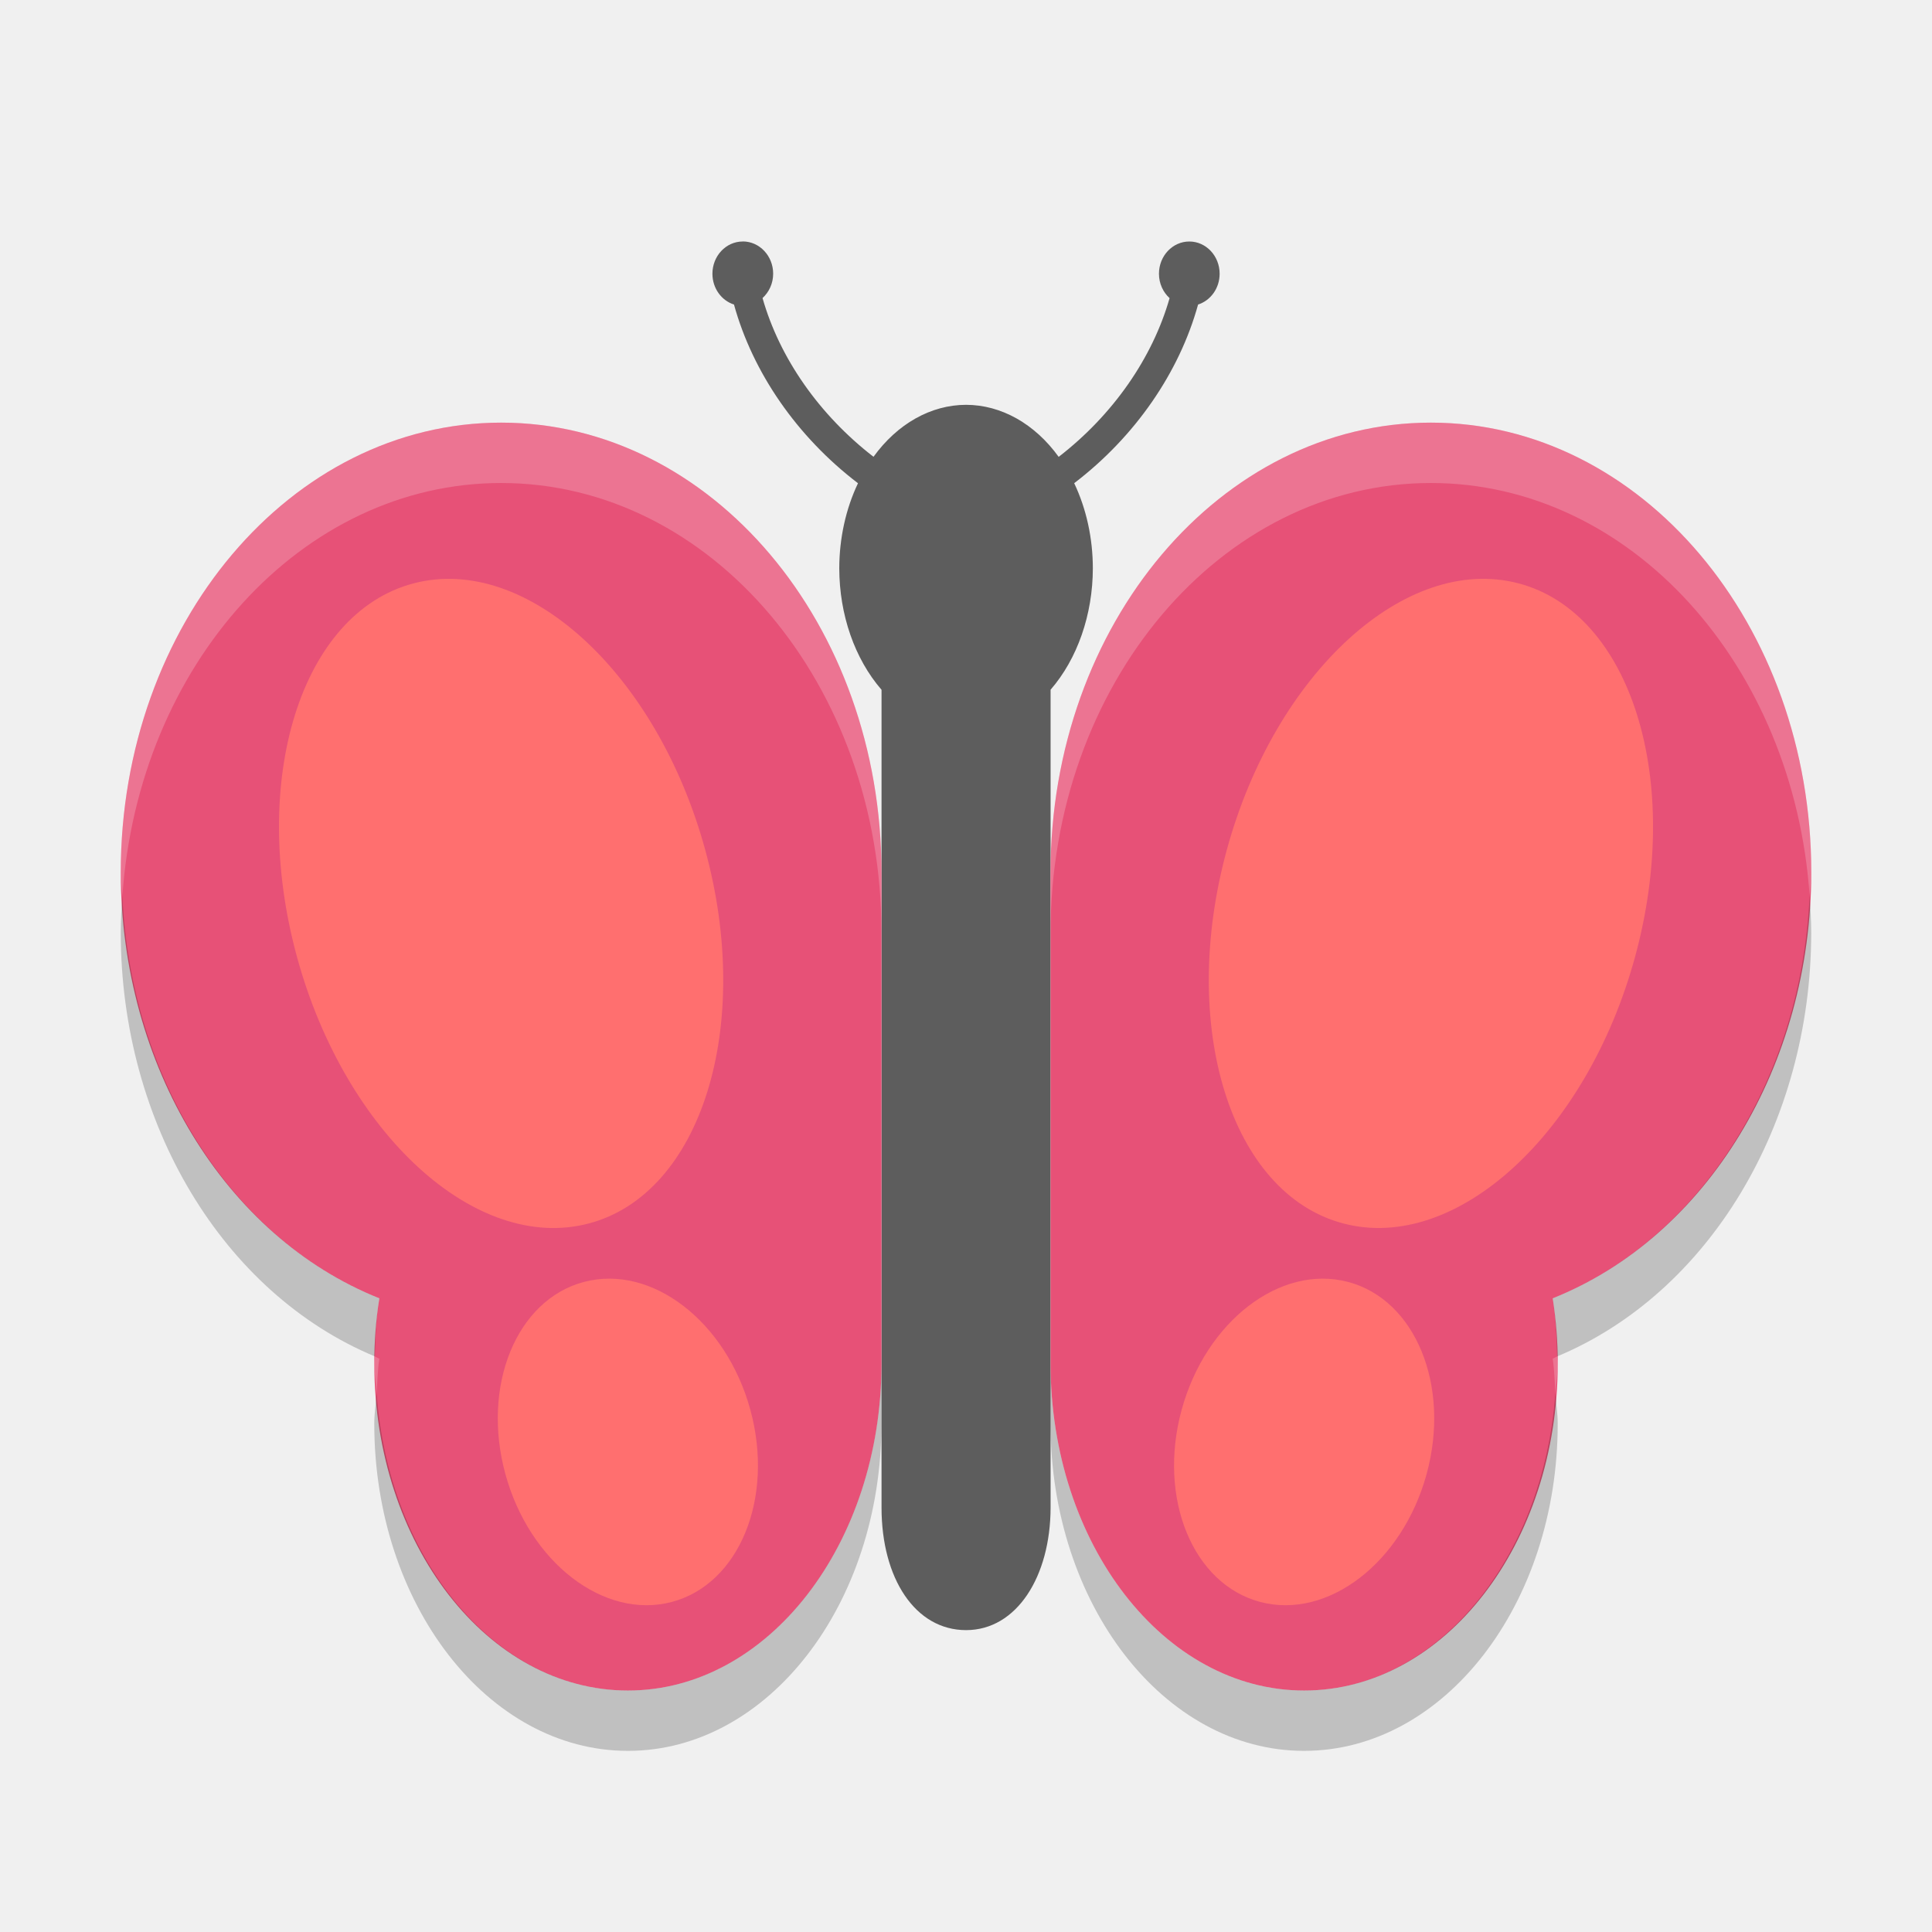
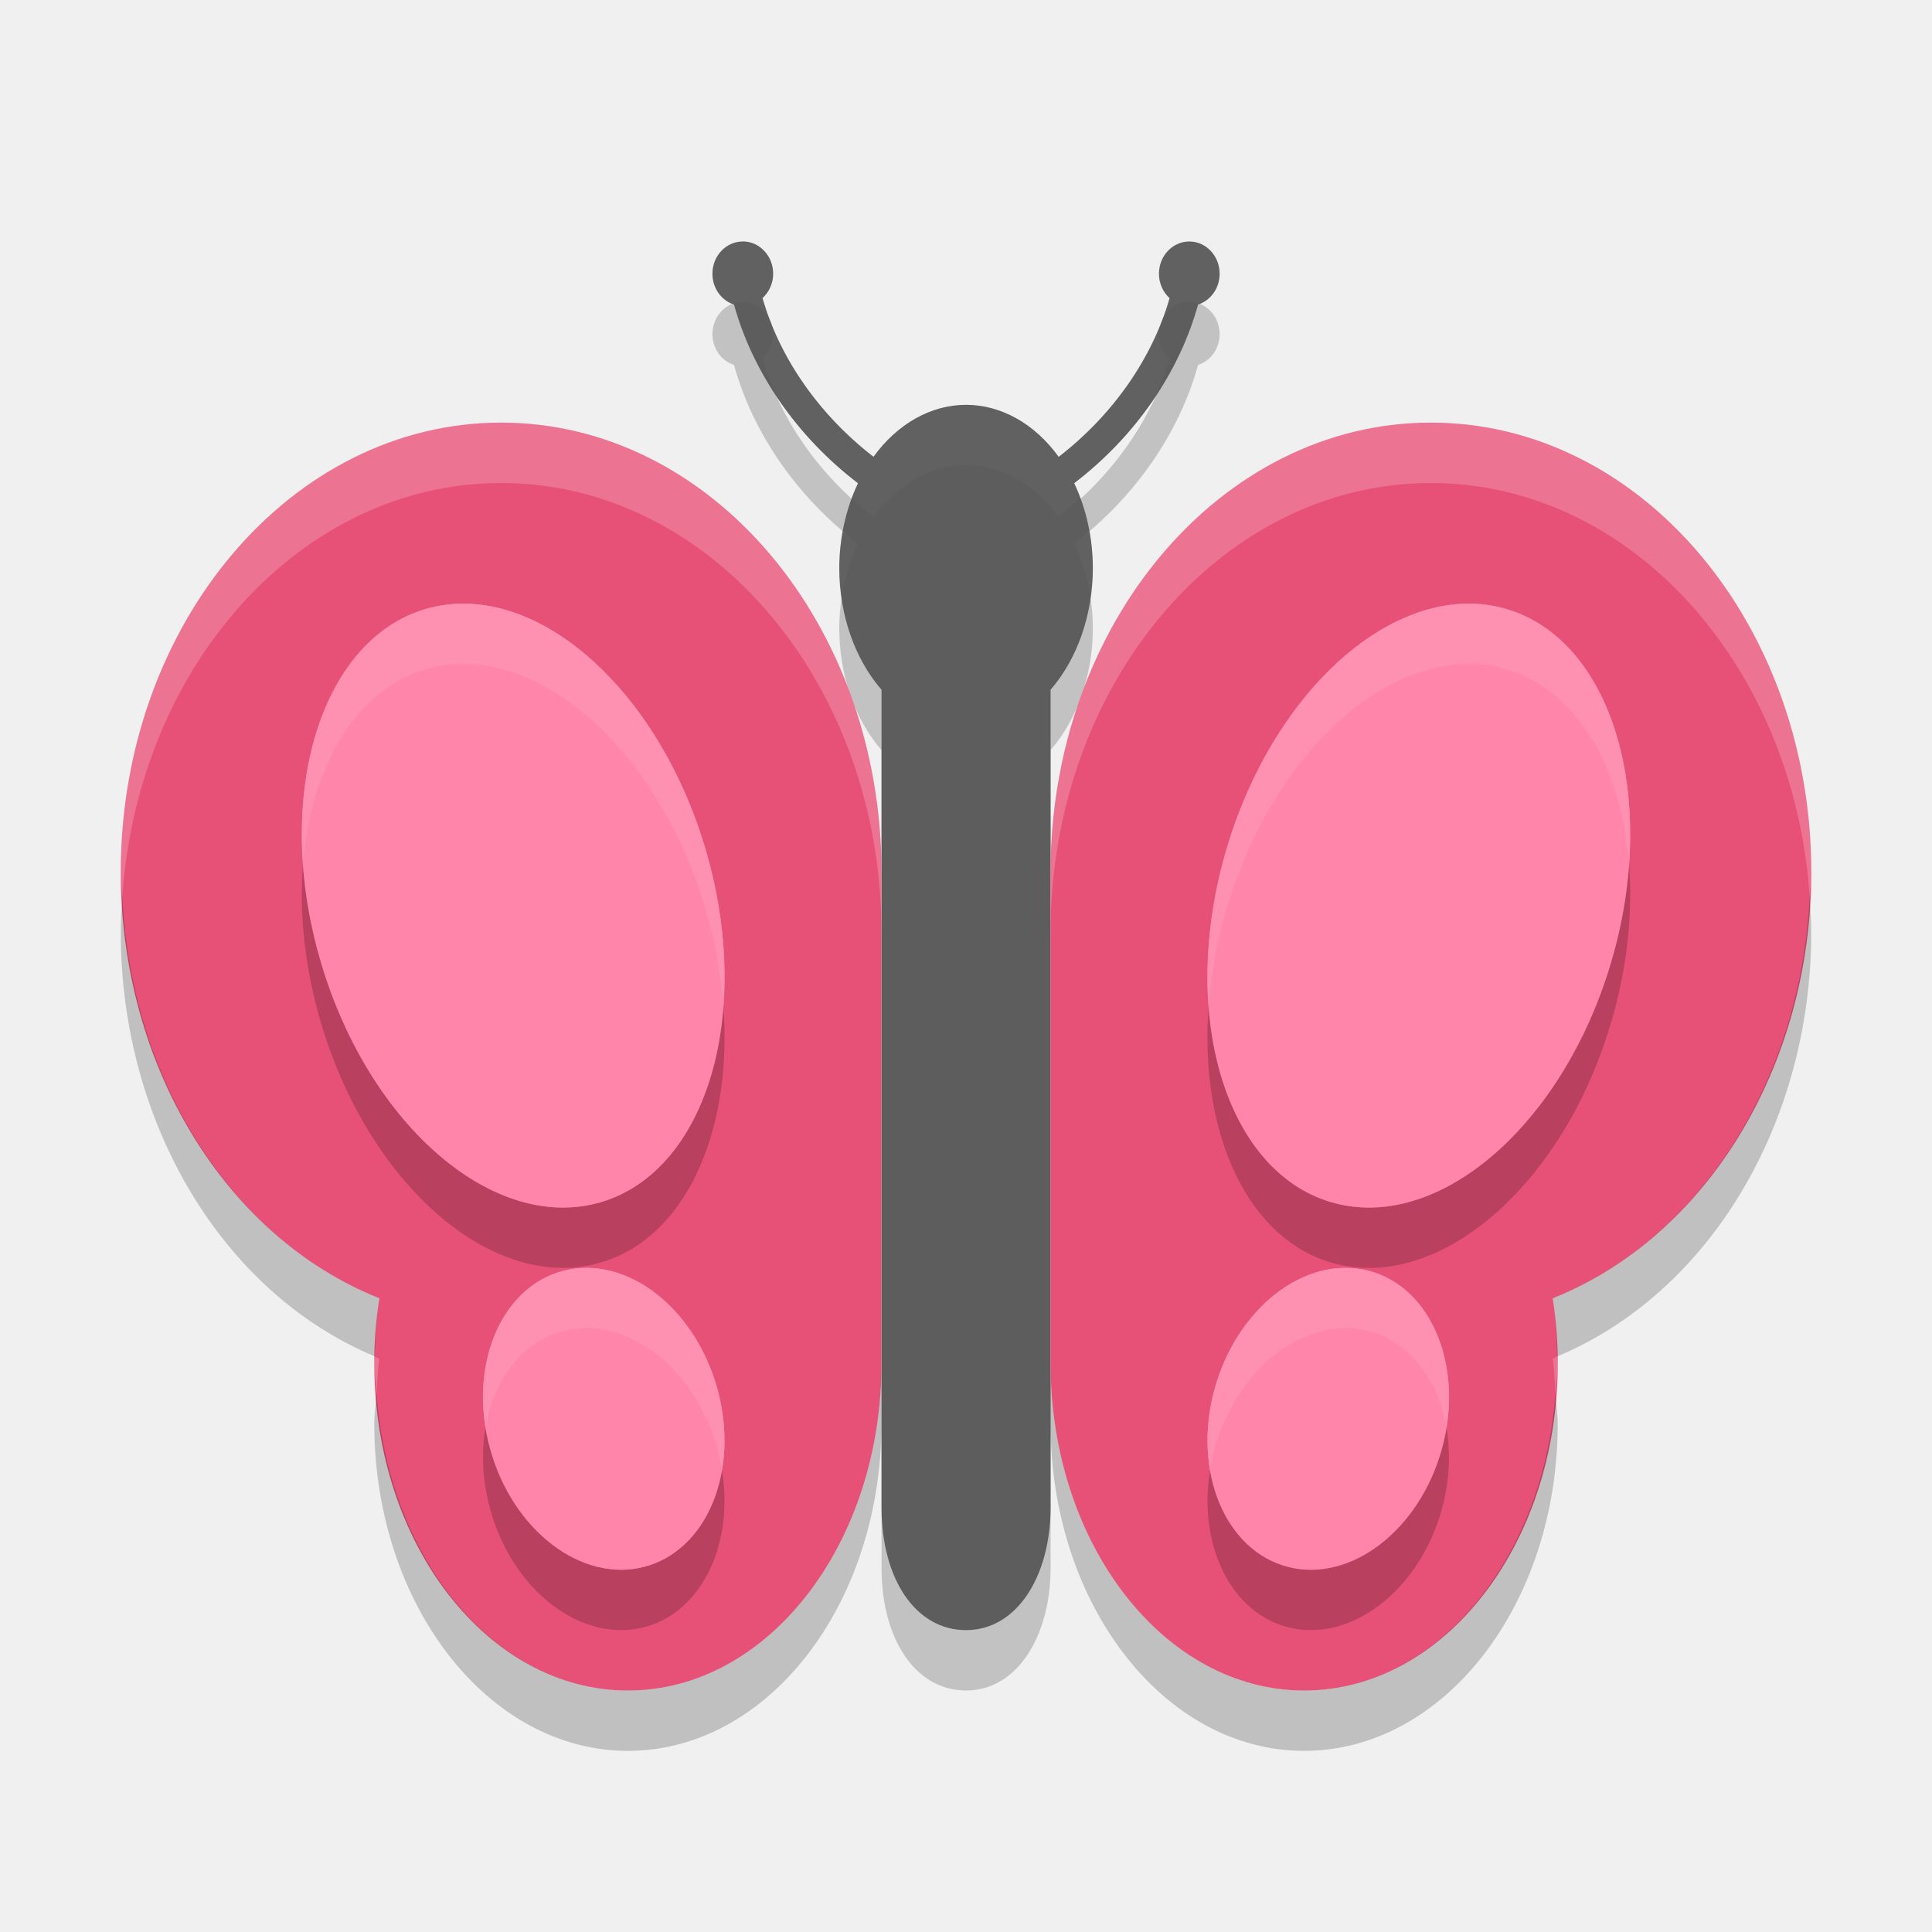
<svg xmlns="http://www.w3.org/2000/svg" height="32" width="32" version="1">
+   <path d="M 12.302,5 C 12.025,5 11.8,5.239 11.8,5.534 c 0,0.241 0.15,0.444 0.357,0.51 0.311,1.127 1.043,2.188 2.054,2.96 a 2.1,2.706 0 0 0 -0.31,1.408 2.1,2.706 0 0 0 0.7,2.013 V 25.97 c 0,1.175 0.559,2.03 1.4,2.03 0.841,0 1.398,-0.89 1.4,-2.029 v -13.547 a 2.1,2.706 0 0 0 0.7,-2.012 2.1,2.706 0 0 0 -0.309,-1.409 c 1.01,-0.771 1.741,-1.833 2.052,-2.959 0.207,-0.066 0.357,-0.269 0.357,-0.51 0,-0.295 -0.225,-0.534 -0.502,-0.534 -0.278,0 -0.503,0.239 -0.503,0.534 0,0.162 0.069,0.307 0.176,0.404 -0.284,0.995 -0.939,1.935 -1.837,2.629 a 2.1,2.706 0 0 0 -1.534,-0.862 2.1,2.706 0 0 0 -1.533,0.861 c -0.899,-0.695 -1.555,-1.634 -1.838,-2.629 0.107,-0.098 0.176,-0.242 0.176,-0.404 0,-0.294 -0.226,-0.534 -0.503,-0.534 z" style="opacity:0.2;fill:#0a0a0a" />
  <path fill="#5d5d5d" d="m12.302 4c-0.277 0-0.502 0.239-0.502 0.534 0 0.241 0.15 0.444 0.357 0.51 0.311 1.127 1.043 2.188 2.054 2.96a2.1 2.706 0 0 0 -0.31 1.408 2.1 2.706 0 0 0 0.7 2.013v13.545c0 1.175 0.559 2.03 1.4 2.03 0.841 0 1.398-0.89 1.4-2.029v-13.547a2.1 2.706 0 0 0 0.7 -2.012 2.1 2.706 0 0 0 -0.309 -1.409c1.01-0.771 1.741-1.833 2.052-2.959 0.207-0.066 0.357-0.269 0.357-0.51 0-0.295-0.225-0.534-0.502-0.534-0.278 0-0.503 0.239-0.503 0.534 0 0.162 0.069 0.307 0.176 0.404-0.284 0.995-0.939 1.935-1.837 2.629a2.1 2.706 0 0 0 -1.534 -0.862 2.1 2.706 0 0 0 -1.533 0.861c-0.899-0.695-1.555-1.634-1.838-2.629 0.107-0.098 0.176-0.242 0.176-0.404 0-0.294-0.226-0.534-0.503-0.534z" />
  <g transform="matrix(.7 0 0 .67742 -.8 -1.129)">
    <path transform="matrix(1.4286 0 0 1.4762 1.1429 1.6667)" fill="#e75177" d="m8.301 7c-3.479 0-6.301 3.336-6.301 7.451 0.003 3.194 1.725 6.031 4.283 7.053-0.056 0.354-0.084 0.714-0.084 1.076 0 2.993 1.882 5.42 4.201 5.42 2.32 0 4.2-2.427 4.2-5.42v-8.129c0-4.115-2.82-7.451-6.299-7.451zm15.398 0c-3.479 0-6.299 3.336-6.299 7.451v8.129c0 2.993 1.88 5.42 4.2 5.42 2.319 0 4.201-2.427 4.201-5.42 0-0.362-0.029-0.722-0.084-1.076 2.558-1.022 4.28-3.859 4.283-7.053 0-4.115-2.821-7.451-6.301-7.451z" />
  </g>
-   <g fill="#ff6f6f" transform="matrix(1 0 0 1.0006 0 -.016843)">
-     <ellipse rx="3.495" transform="matrix(.96724 -.25388 .26384 .96457 0 0)" ry="5.493" cy="16.589" cx="4.056" />
-     <ellipse rx="3.495" ry="5.493" transform="matrix(-.96724 -.25388 -.26384 .96457 0 0)" cy="8.464" cx="-26.812" />
-     <path d="m12.428 23.353a2.747 2.097 73.877 0 1 -1.304 3.182 2.747 2.097 73.877 0 1 -2.753 -2.117 2.747 2.097 73.877 0 1 1.304 -3.182 2.747 2.097 73.877 0 1 2.753 2.117z" />
-     <path d="m19.572 23.353a2.097 2.747 16.123 0 0 1.304 3.182 2.097 2.747 16.123 0 0 2.753 -2.117 2.097 2.747 16.123 0 0 -1.304 -3.182 2.097 2.747 16.123 0 0 -2.753 2.117z" />
-   </g>
+   <ellipse style="fill:#ff85aa" cx="4.147" cy="16.646" ry="5.121" transform="matrix(0.9685907,-0.2486606,0.2693286,0.9630483,0,0)" rx="3.321" />
+   <ellipse style="fill:#ff85aa" cx="-26.678" cy="8.687" transform="matrix(-0.9685907,-0.2486606,-0.2693286,0.9630483,0,0)" ry="5.121" rx="3.321" />
+   <path style="fill:#ff85aa" d="m 11.883,23.007 a 2.542,1.946 73.663 0 1 -1.211,2.944 2.542,1.946 73.663 0 1 -2.556,-1.958 2.542,1.946 73.663 0 1 1.211,-2.944 2.542,1.946 73.663 0 1 2.556,1.958 z" />
+   <path style="fill:#ff85aa" d="m 20.117,23.007 a 1.946,2.542 16.337 0 0 1.211,2.944 1.946,2.542 16.337 0 0 2.556,-1.958 1.946,2.542 16.337 0 0 -1.211,-2.944 1.946,2.542 16.337 0 0 -2.556,1.958 z" />
  <g transform="matrix(.7 0 0 .67742 -.8 -1.129)">
    <path opacity=".2" transform="matrix(1.4286 0 0 1.4762 1.1429 1.6667)" fill="#fff" d="m8.301 7c-3.479 0-6.301 3.336-6.301 7.451 0 0.133 0.021 0.26 0.027 0.391 0.263-3.83 2.968-6.842 6.274-6.842 3.479 0 6.299 3.336 6.299 7.451v-1c0-4.115-2.82-7.451-6.299-7.451zm15.398 0c-3.479 0-6.299 3.336-6.299 7.451v1c0-4.115 2.82-7.451 6.299-7.451 3.306 0 6.011 3.012 6.274 6.842 0.006-0.131 0.027-0.258 0.027-0.391 0-4.115-2.821-7.451-6.301-7.451zm-17.49 15.467c-0.001 0.038-0.01 0.075-0.01 0.113 0 0.171 0.027 0.331 0.039 0.498 0.014-0.192 0.015-0.385 0.045-0.574-0.026-0.01-0.049-0.027-0.074-0.037zm19.582 0c-0.026 0.01-0.048 0.027-0.074 0.037 0.029 0.189 0.031 0.382 0.045 0.574 0.012-0.167 0.039-0.327 0.039-0.498 0-0.038-0.009-0.075-0.01-0.113z" />
  </g>
  <g opacity=".2" transform="matrix(.7 0 0 .67742 -.8 -.12945)">
-     <path opacity="1" d="m2.027 14.842c-0.014 0.201-0.027 0.403-0.027 0.609 0.003 3.161 1.694 5.968 4.209 7.016 0.005-0.323 0.024-0.646 0.074-0.963-2.452-0.98-4.118-3.632-4.256-6.662zm27.945 0c-0.138 3.03-1.804 5.682-4.256 6.662 0.05 0.317 0.069 0.64 0.074 0.963 2.515-1.048 4.206-3.854 4.209-7.016 0-0.206-0.014-0.408-0.027-0.609zm-15.373 7.738c0 2.993-1.88 5.42-4.199 5.42-2.187 0-3.964-2.166-4.162-4.922-0.012 0.168-0.039 0.333-0.039 0.502 0 2.993 1.882 5.42 4.201 5.42 2.32 0 4.199-2.427 4.199-5.42v-1zm2.801 0v1c0 2.993 1.88 5.42 4.199 5.42 2.32 0 4.201-2.427 4.201-5.42 0-0.169-0.027-0.334-0.039-0.502-0.198 2.756-1.975 4.922-4.162 4.922-2.32 0-4.199-2.427-4.199-5.42z" transform="matrix(1.4286 0 0 1.4762 1.1429 .19048)" />
+     <path d="m2.027 14.842c-0.014 0.201-0.027 0.403-0.027 0.609 0.003 3.161 1.694 5.968 4.209 7.016 0.005-0.323 0.024-0.646 0.074-0.963-2.452-0.98-4.118-3.632-4.256-6.662zm27.945 0c-0.138 3.03-1.804 5.682-4.256 6.662 0.05 0.317 0.069 0.64 0.074 0.963 2.515-1.048 4.206-3.854 4.209-7.016 0-0.206-0.014-0.408-0.027-0.609zm-15.373 7.738c0 2.993-1.88 5.42-4.199 5.42-2.187 0-3.964-2.166-4.162-4.922-0.012 0.168-0.039 0.333-0.039 0.502 0 2.993 1.882 5.42 4.201 5.42 2.32 0 4.199-2.427 4.199-5.42v-1zm2.801 0v1c0 2.993 1.88 5.42 4.199 5.42 2.32 0 4.201-2.427 4.201-5.42 0-0.169-0.027-0.334-0.039-0.502-0.198 2.756-1.975 4.922-4.162 4.922-2.32 0-4.199-2.427-4.199-5.42z" transform="matrix(1.4286 0 0 1.4762 1.1429 .19048)" />
  </g>
+   <path d="m 7.787,11.002 a 5.121,3.32 73.487 0 0 -0.666,0.066 5.121,3.32 73.487 0 0 -1.838,5.758 5.121,3.32 73.487 0 0 4.596,4.105 5.121,3.32 73.487 0 0 1.838,-5.758 5.121,3.32 73.487 0 0 -3.93,-4.172 z m 16.426,0 a 3.32,5.121 16.513 0 0 -3.93,4.172 3.32,5.121 16.513 0 0 1.838,5.758 3.32,5.121 16.513 0 0 4.596,-4.105 3.32,5.121 16.513 0 0 -1.838,-5.758 3.32,5.121 16.513 0 0 -0.666,-0.066 z M 9.715,22 a 2.542,1.946 73.663 0 0 -0.387,0.049 2.542,1.946 73.663 0 0 -1.211,2.943 2.542,1.946 73.663 0 0 2.555,1.959 2.542,1.946 73.663 0 0 1.211,-2.943 2.542,1.946 73.663 0 0 -2.168,-2.008 z m 12.57,0 a 1.946,2.542 16.337 0 0 -2.168,2.008 1.946,2.542 16.337 0 0 1.211,2.943 1.946,2.542 16.337 0 0 2.555,-1.959 1.946,2.542 16.337 0 0 -1.211,-2.943 1.946,2.542 16.337 0 0 -0.387,-0.049 z" style="opacity:0.2" />
+   <path style="fill:#ff85aa" d="M 7.787 10.002 A 5.121 3.32 73.487 0 0 7.121 10.068 A 5.121 3.32 73.487 0 0 5.283 15.826 A 5.121 3.32 73.487 0 0 9.879 19.932 A 5.121 3.32 73.487 0 0 11.717 14.174 A 5.121 3.32 73.487 0 0 7.787 10.002 z M 24.213 10.002 A 3.32 5.121 16.513 0 0 20.283 14.174 A 3.32 5.121 16.513 0 0 22.121 19.932 A 3.32 5.121 16.513 0 0 26.717 15.826 A 3.32 5.121 16.513 0 0 24.879 10.068 A 3.32 5.121 16.513 0 0 24.213 10.002 z M 9.715 21 A 2.542 1.946 73.663 0 0 9.328 21.049 A 2.542 1.946 73.663 0 0 8.117 23.992 A 2.542 1.946 73.663 0 0 10.672 25.951 A 2.542 1.946 73.663 0 0 11.883 23.008 A 2.542 1.946 73.663 0 0 9.715 21 z M 22.285 21 A 1.946 2.542 16.337 0 0 20.117 23.008 A 1.946 2.542 16.337 0 0 21.328 25.951 A 1.946 2.542 16.337 0 0 23.883 23.992 A 1.946 2.542 16.337 0 0 22.672 21.049 A 1.946 2.542 16.337 0 0 22.285 21 z" />
+   <path style="fill:#f4f4f4;opacity:0.1" d="M 7.787 10.002 A 5.121 3.32 73.487 0 0 7.121 10.068 A 5.121 3.32 73.487 0 0 5.023 14.33 A 5.121 3.32 73.487 0 1 7.121 11.068 A 5.121 3.32 73.487 0 1 7.787 11.002 A 5.121 3.32 73.487 0 1 11.717 15.174 A 5.121 3.32 73.487 0 1 11.977 16.67 A 5.121 3.32 73.487 0 0 11.717 14.174 A 5.121 3.32 73.487 0 0 7.787 10.002 z M 24.213 10.002 A 3.32 5.121 16.513 0 0 20.283 14.174 A 3.32 5.121 16.513 0 0 20.02 16.668 A 3.32 5.121 16.513 0 1 20.283 15.174 A 3.32 5.121 16.513 0 1 24.213 11.002 A 3.32 5.121 16.513 0 1 24.879 11.068 A 3.32 5.121 16.513 0 1 26.98 14.328 A 3.32 5.121 16.513 0 0 24.879 10.068 A 3.32 5.121 16.513 0 0 24.213 10.002 z M 9.715 21 A 2.542 1.946 73.663 0 0 9.328 21.049 A 2.542 1.946 73.663 0 0 8.043 23.65 A 2.542 1.946 73.663 0 1 9.328 22.049 A 2.542 1.946 73.663 0 1 9.715 22 A 2.542 1.946 73.663 0 1 11.883 24.008 A 2.542 1.946 73.663 0 1 11.957 24.352 A 2.542 1.946 73.663 0 0 11.883 23.008 A 2.542 1.946 73.663 0 0 9.715 21 z M 22.285 21 A 1.946 2.542 16.337 0 0 20.117 23.008 A 1.946 2.542 16.337 0 0 20.045 24.352 A 1.946 2.542 16.337 0 1 20.117 24.008 A 1.946 2.542 16.337 0 1 22.285 22 A 1.946 2.542 16.337 0 1 22.672 22.049 A 1.946 2.542 16.337 0 1 23.955 23.648 A 1.946 2.542 16.337 0 0 22.672 21.049 A 1.946 2.542 16.337 0 0 22.285 21 z" />
+   <path style="fill:#808080;opacity:0.1" d="M 12.303 4 C 12.026 4 11.801 4.238 11.801 4.533 C 11.801 4.767 11.941 4.963 12.139 5.035 C 12.191 5.016 12.245 5 12.303 5 C 12.58 5 12.805 5.239 12.805 5.533 C 12.805 5.696 12.736 5.84 12.629 5.938 C 12.69 6.152 12.777 6.363 12.871 6.57 C 13.228 7.106 13.678 7.597 14.211 8.004 A 2.1 2.706 0 0 0 14.107 8.244 C 14.226 8.353 14.338 8.467 14.467 8.566 A 2.1 2.706 0 0 1 16 7.705 A 2.1 2.706 0 0 1 17.533 8.566 C 17.661 8.467 17.773 8.354 17.891 8.246 A 2.1 2.706 0 0 0 17.791 8.002 C 18.324 7.595 18.772 7.105 19.129 6.57 C 19.224 6.362 19.31 6.153 19.371 5.938 C 19.263 5.84 19.195 5.696 19.195 5.533 C 19.195 5.239 19.422 5 19.699 5 C 19.757 5 19.81 5.014 19.861 5.033 C 20.058 4.961 20.201 4.767 20.201 4.533 C 20.201 4.238 19.976 4 19.699 4 C 19.422 4 19.195 4.239 19.195 4.533 C 19.195 4.696 19.263 4.84 19.371 4.938 C 19.088 5.933 18.432 6.872 17.533 7.566 A 2.1 2.706 0 0 0 16 6.705 A 2.1 2.706 0 0 0 14.467 7.566 C 13.568 6.872 12.912 5.933 12.629 4.938 C 12.736 4.84 12.805 4.696 12.805 4.533 C 12.805 4.239 12.58 4 12.303 4 z M 13.959 8.779 A 2.1 2.706 0 0 0 13.9 9.412 A 2.1 2.706 0 0 0 13.939 9.914 A 2.1 2.706 0 0 1 14.211 9.004 C 14.121 8.935 14.045 8.853 13.959 8.779 z M 18.039 8.779 C 17.954 8.852 17.88 8.934 17.791 9.002 A 2.1 2.706 0 0 1 18.062 9.904 A 2.1 2.706 0 0 0 18.1 9.412 A 2.1 2.706 0 0 0 18.039 8.779 z" />
</svg>
